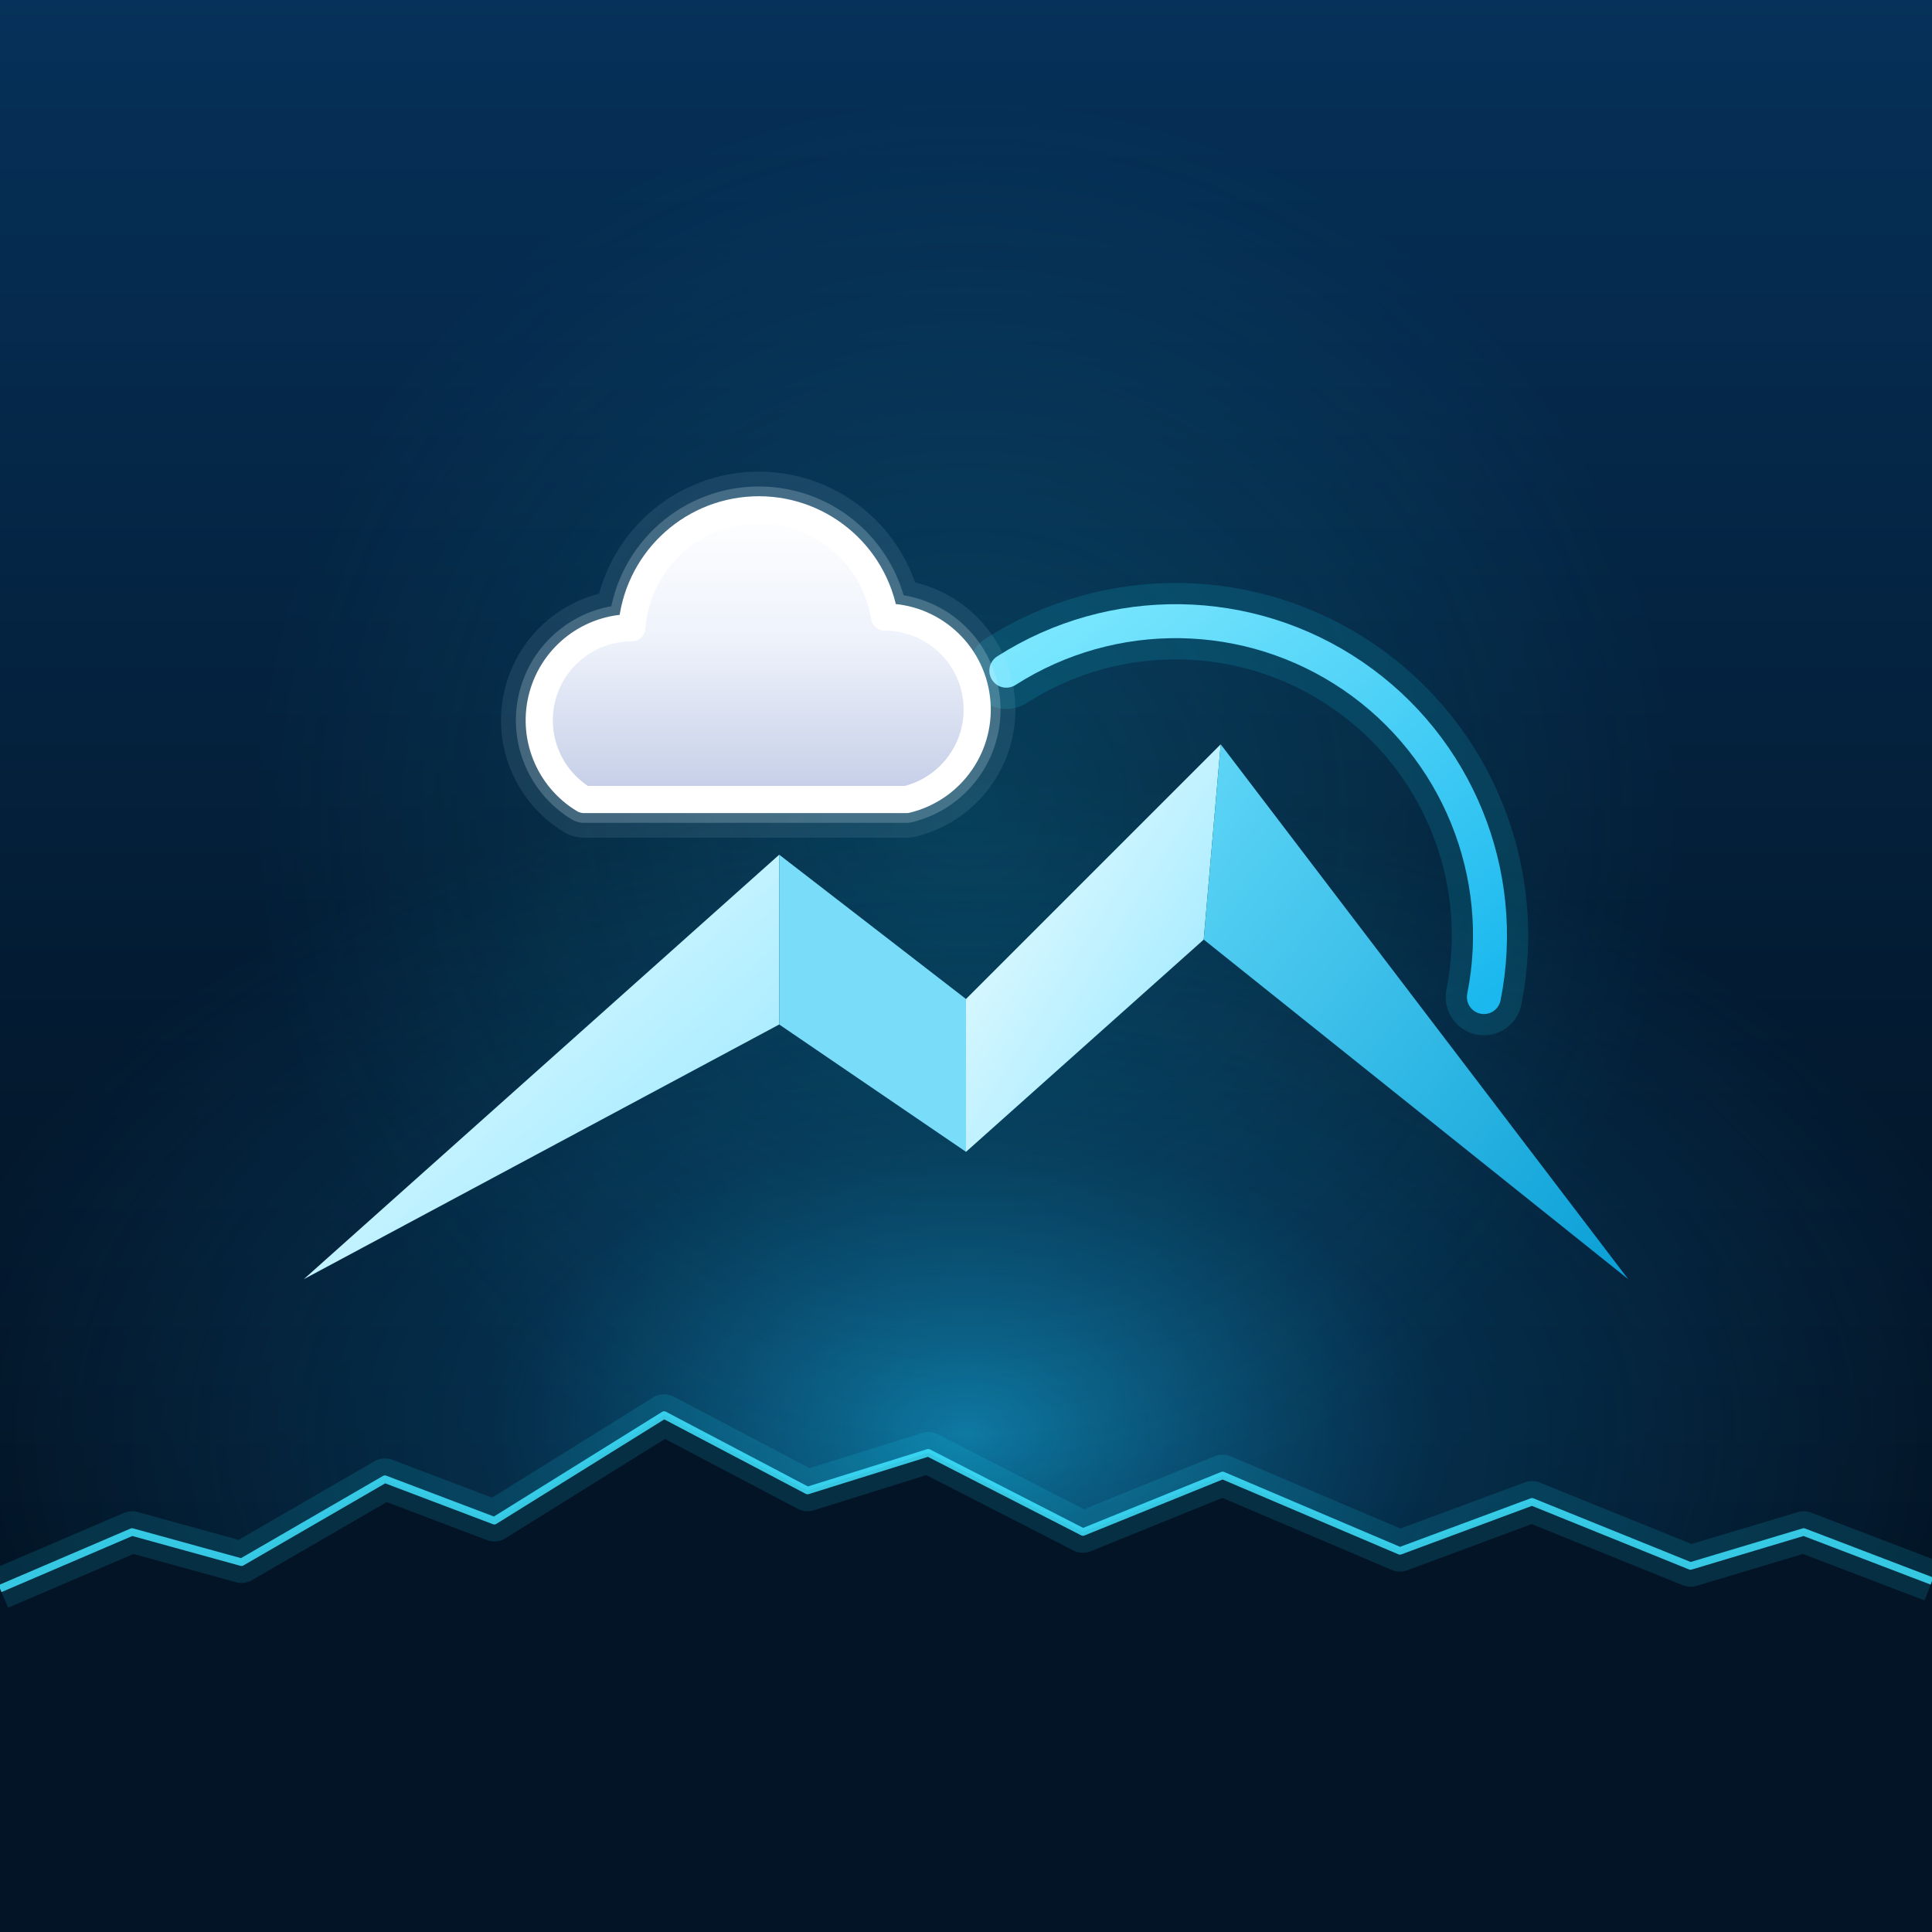
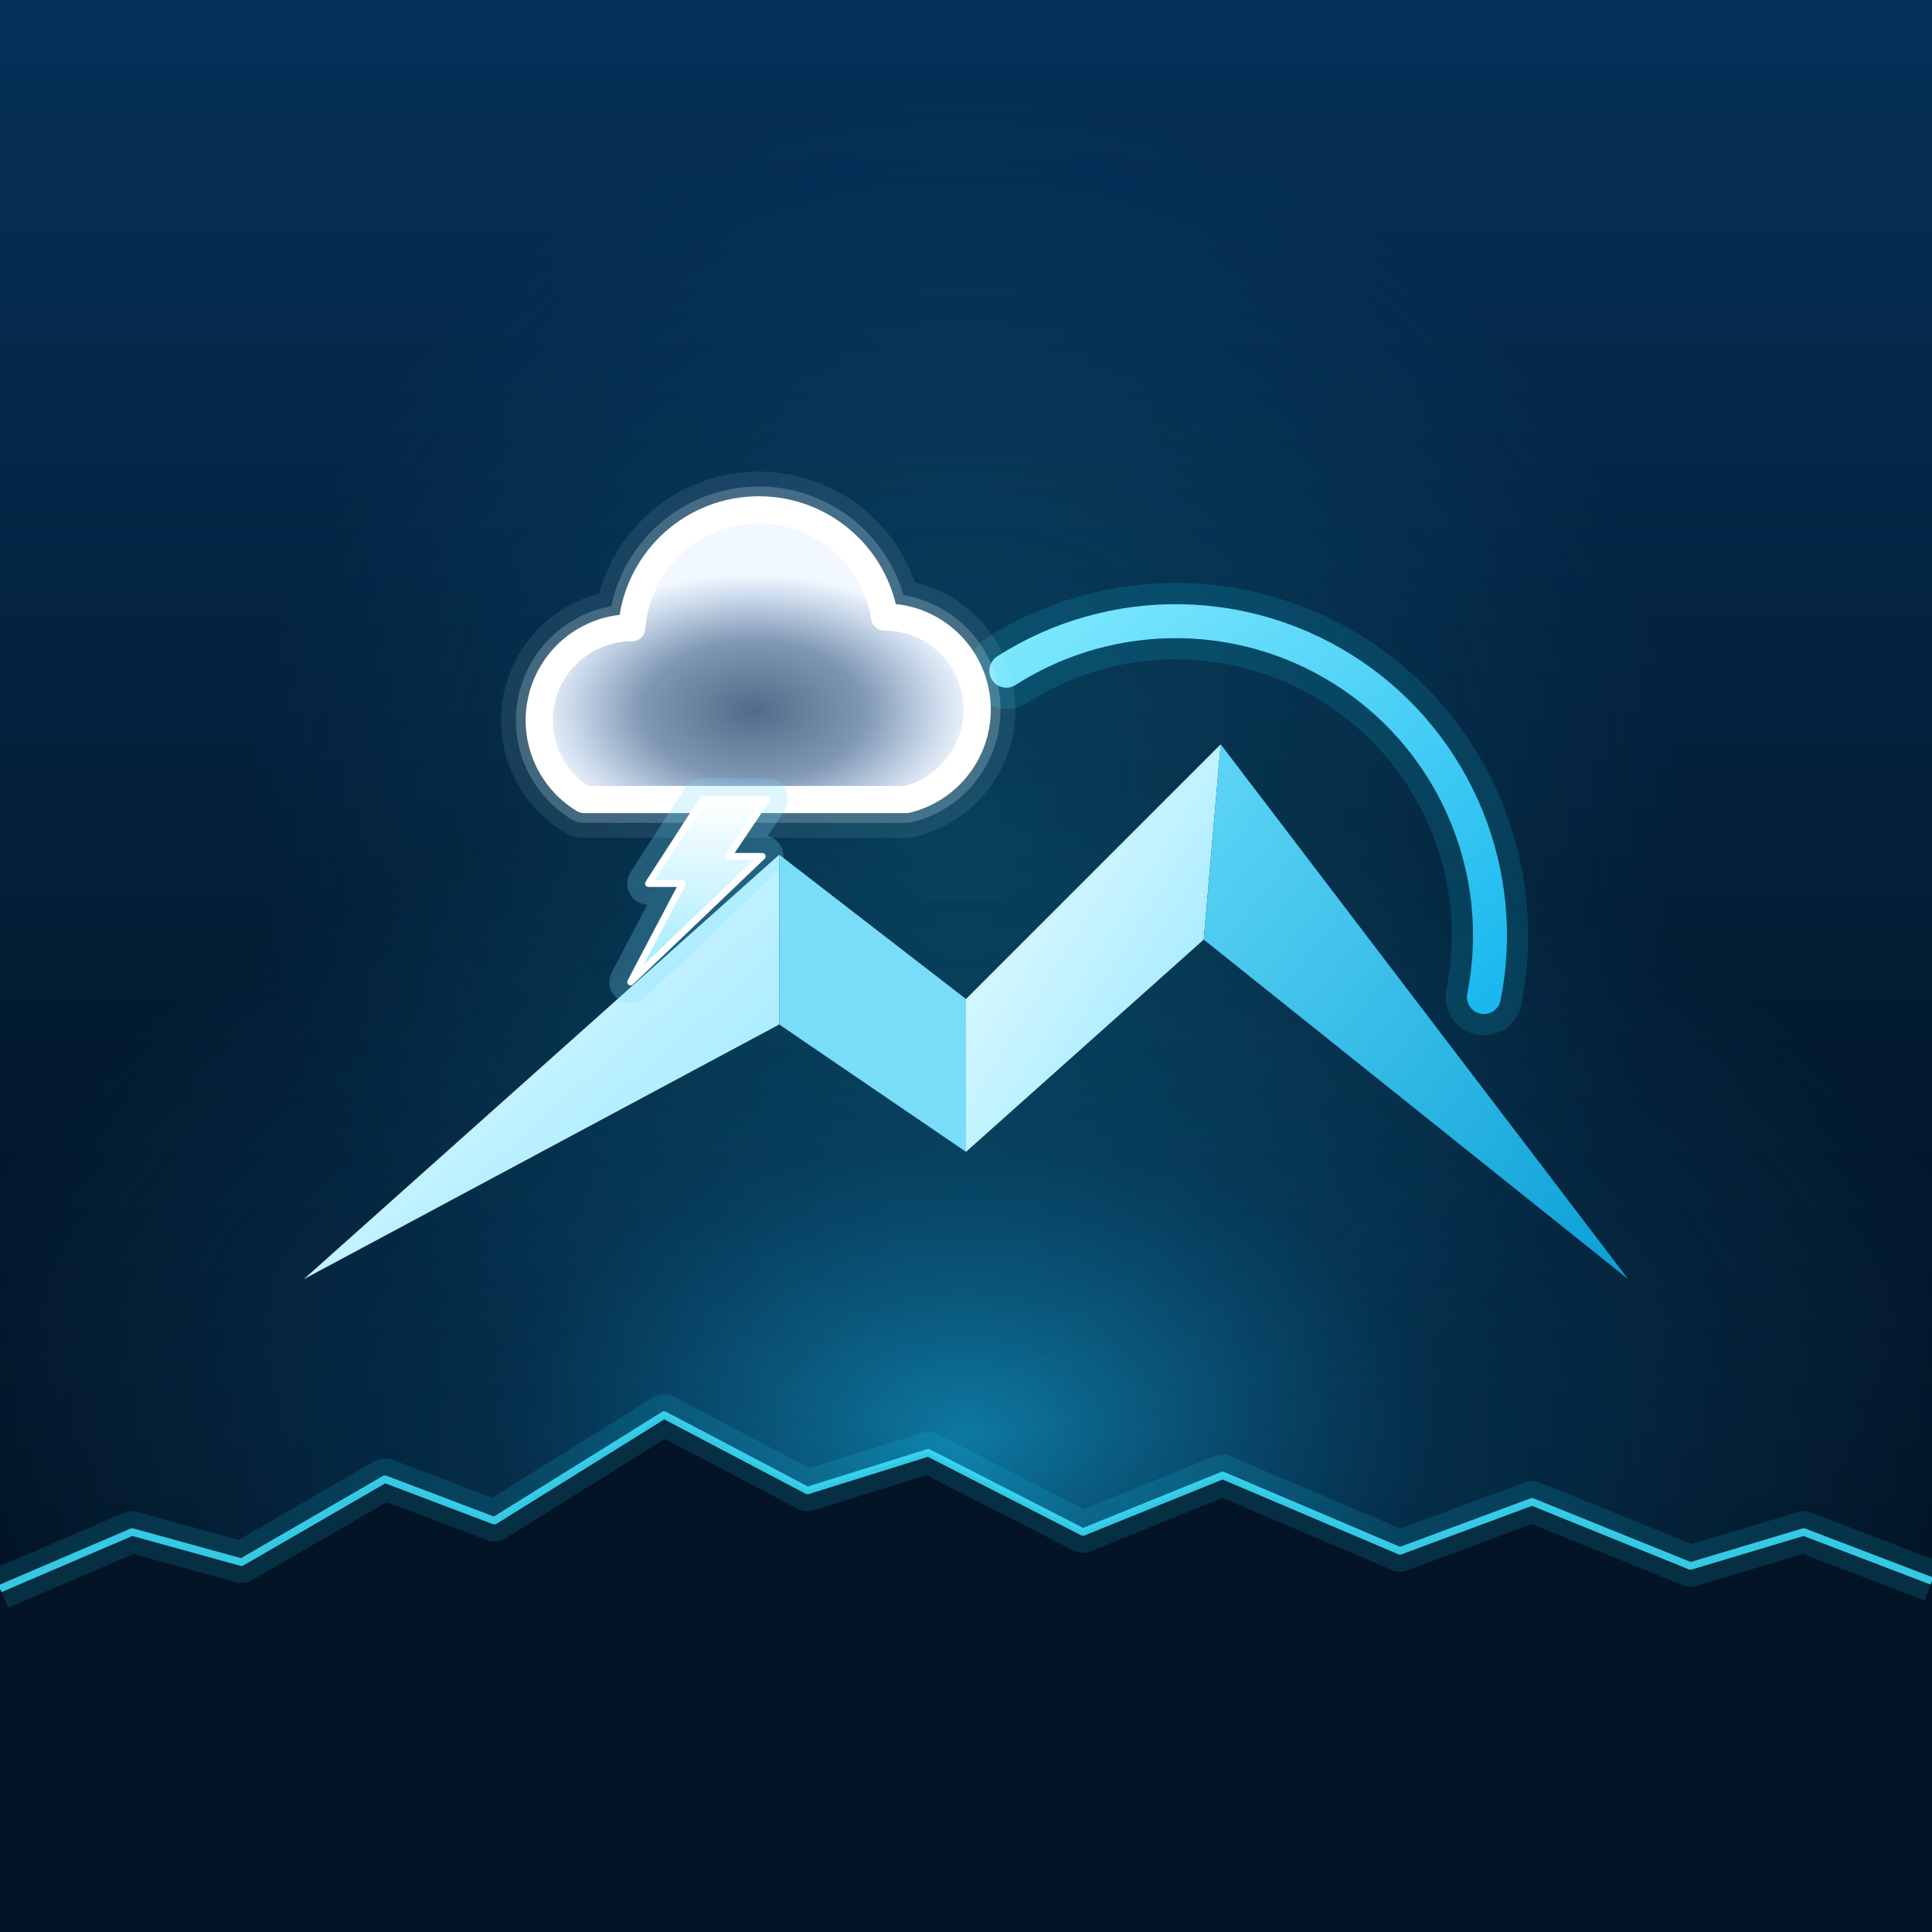
<svg xmlns="http://www.w3.org/2000/svg" viewBox="0 0 1024 1024" width="1024" height="1024">
  <defs>
    <linearGradient id="bg" x1="0" y1="0" x2="0" y2="1">
      <stop offset="0" stop-color="#06315a" />
      <stop offset=".55" stop-color="#031a30" />
      <stop offset="1" stop-color="#020b17" />
    </linearGradient>
    <radialGradient id="glow" cx="512" cy="760" r="560" gradientUnits="userSpaceOnUse" gradientTransform="translate(0 760) scale(1 .62) translate(0 -760)">
      <stop offset="0" stop-color="#14b4ec" stop-opacity=".62" />
      <stop offset=".45" stop-color="#0b78b4" stop-opacity=".25" />
      <stop offset="1" stop-color="#0b78b4" stop-opacity="0" />
    </radialGradient>
    <radialGradient id="halo" cx="512" cy="430" r="380" gradientUnits="userSpaceOnUse">
      <stop offset="0" stop-color="#19dcf6" stop-opacity=".16" />
      <stop offset="1" stop-color="#19dcf6" stop-opacity="0" />
    </radialGradient>
    <linearGradient id="mark" x1="0" y1="0" x2="1" y2="1">
      <stop offset="0" stop-color="#8cf6ff" />
      <stop offset="1" stop-color="#0aa8de" />
    </linearGradient>
  </defs>
  <rect width="1024" height="1024" fill="url(#bg)" />
  <rect width="1024" height="1024" fill="url(#glow)" />
  <rect width="1024" height="1024" fill="url(#halo)" />
  <path d="M0 842 L70 812 L128 828 L204 784 L262 806 L352 750 L428 790 L492 770 L574 812 L648 782 L742 822 L812 796 L896 830 L956 812 L1024 838 V1024 H0 Z" fill="#031426" />
  <path d="M0 842 L70 812 L128 828 L204 784 L262 806 L352 750 L428 790 L492 770 L574 812 L648 782 L742 822 L812 796 L896 830 L956 812 L1024 838" fill="none" stroke="#19dcf6" stroke-opacity=".14" stroke-width="22" stroke-linejoin="round" />
  <path d="M0 842 L70 812 L128 828 L204 784 L262 806 L352 750 L428 790 L492 770 L574 812 L648 782 L742 822 L812 796 L896 830 L956 812 L1024 838" fill="none" stroke="#3fe3ff" stroke-opacity=".85" stroke-width="4" stroke-linejoin="round" />
  <g transform="translate(152 318) scale(4.5)">
    <defs>
      <linearGradient id="lt-ic" x1="0" y1="0" x2="1" y2="1">
        <stop offset="0" stop-color="#f4feff" />
        <stop offset="1" stop-color="#8fe6ff" />
      </linearGradient>
      <linearGradient id="dk-ic" x1="0" y1="0" x2="1" y2="1">
        <stop offset="0" stop-color="#5fd6f7" />
        <stop offset="1" stop-color="#0a9fd6" />
      </linearGradient>
      <linearGradient id="arc-ic" x1="0" y1="0" x2="1" y2="1">
        <stop offset="0" stop-color="#7fe9ff" />
        <stop offset="1" stop-color="#1ab8ee" />
      </linearGradient>
      <radialGradient id="cl-ic" gradientUnits="userSpaceOnUse" cx="52" cy="13" r="36" gradientTransform="translate(52 13) scale(1 .62) translate(-52 -13)">
        <stop offset="0" stop-color="#3f5064" />
        <stop offset=".5" stop-color="#617286" />
        <stop offset=".8" stop-color="#a9b7c7" />
        <stop offset="1" stop-color="#f2f6fb" />
      </radialGradient>
      <linearGradient id="hi-ic" gradientUnits="userSpaceOnUse" x1="60" y1="-12" x2="56" y2="10">
        <stop offset="0" stop-color="#ffffff" stop-opacity=".95" />
        <stop offset="1" stop-color="#ffffff" stop-opacity="0" />
      </linearGradient>
    </defs>
    <path d="M84.75 8.33A37.02 37.02 0 0 1 141 46.77" fill="none" stroke="#19dcf6" stroke-opacity=".14" stroke-width="9" stroke-linecap="round" />
    <path d="M84.75 8.33A37.02 37.02 0 0 1 141 46.77" fill="none" stroke="url(#arc-ic)" stroke-width="4" stroke-linecap="round" />
    <path d="M2 80 58 30 58 50Z" fill="url(#lt-ic)" />
    <path d="M58 30 80 47 80 65 58 50Z" fill="#79dcf8" />
    <path d="M80 47 110 17 108 40 80 65Z" fill="url(#lt-ic)" />
    <path d="M110 17 158 80 108 40Z" fill="url(#dk-ic)" />
    <path d="M73 23.5A10.9 10.9 0 0 0 70.41 2.01A15 15 0 0 0 40.64 3.27A10.9 10.9 0 0 0 35 23.5Z" fill="none" stroke="#bfefff" stroke-opacity=".10" stroke-width="9" stroke-linejoin="round" />
    <path d="M73 23.5A10.9 10.9 0 0 0 70.41 2.01A15 15 0 0 0 40.64 3.27A10.9 10.9 0 0 0 35 23.5Z" fill="none" stroke="#dff7ff" stroke-opacity=".22" stroke-width="5.5" stroke-linejoin="round" />
    <defs>
-       <linearGradient id="cf-ic" gradientUnits="userSpaceOnUse" x1="0" y1="-11" x2="0" y2="24">
+       <radialGradient id="cf-ic" gradientUnits="userSpaceOnUse" cx="55" cy="13" r="26" gradientTransform="translate(55 13) scale(1 .62) translate(-55 -13)">
+         <stop offset="0" stop-color="#536b88" />
+         <stop offset=".5" stop-color="#7f97b3" />
+         <stop offset=".82" stop-color="#c9d8ea" />
+         <stop offset="1" stop-color="#f2f8ff" />
+       </radialGradient>
+       <linearGradient id="bolt-ic" x1="0" y1="0" x2="0" y2="1">
        <stop offset="0" stop-color="#ffffff" />
-         <stop offset=".45" stop-color="#eef2fb" />
-         <stop offset="1" stop-color="#c2cce6" />
+         <stop offset="1" stop-color="#9eeaff" />
      </linearGradient>
    </defs>
    <path d="M73 23.5A10.9 10.9 0 0 0 70.41 2.01A15 15 0 0 0 40.64 3.27A10.9 10.9 0 0 0 35 23.5Z" fill="url(#cf-ic)" />
    <path d="M73 23.5A10.9 10.9 0 0 0 70.41 2.01A15 15 0 0 0 40.64 3.27A10.9 10.9 0 0 0 35 23.5Z" fill="none" stroke="#ffffff" stroke-width="3.2" stroke-linejoin="round" />
+     <path d="M49 23.5L56.5 23.5L52 30.2L56 30.2L40.5 45L46.6 33.4L42.6 33.4Z" fill="none" stroke="#7fe3ff" stroke-opacity=".25" stroke-width="5" stroke-linejoin="round" />
+     <path d="M49 23.5L56.5 23.5L52 30.2L56 30.2L40.5 45L46.6 33.4L42.6 33.4Z" fill="url(#bolt-ic)" stroke="#ffffff" stroke-width=".8" stroke-linejoin="round" />
  </g>
</svg>
